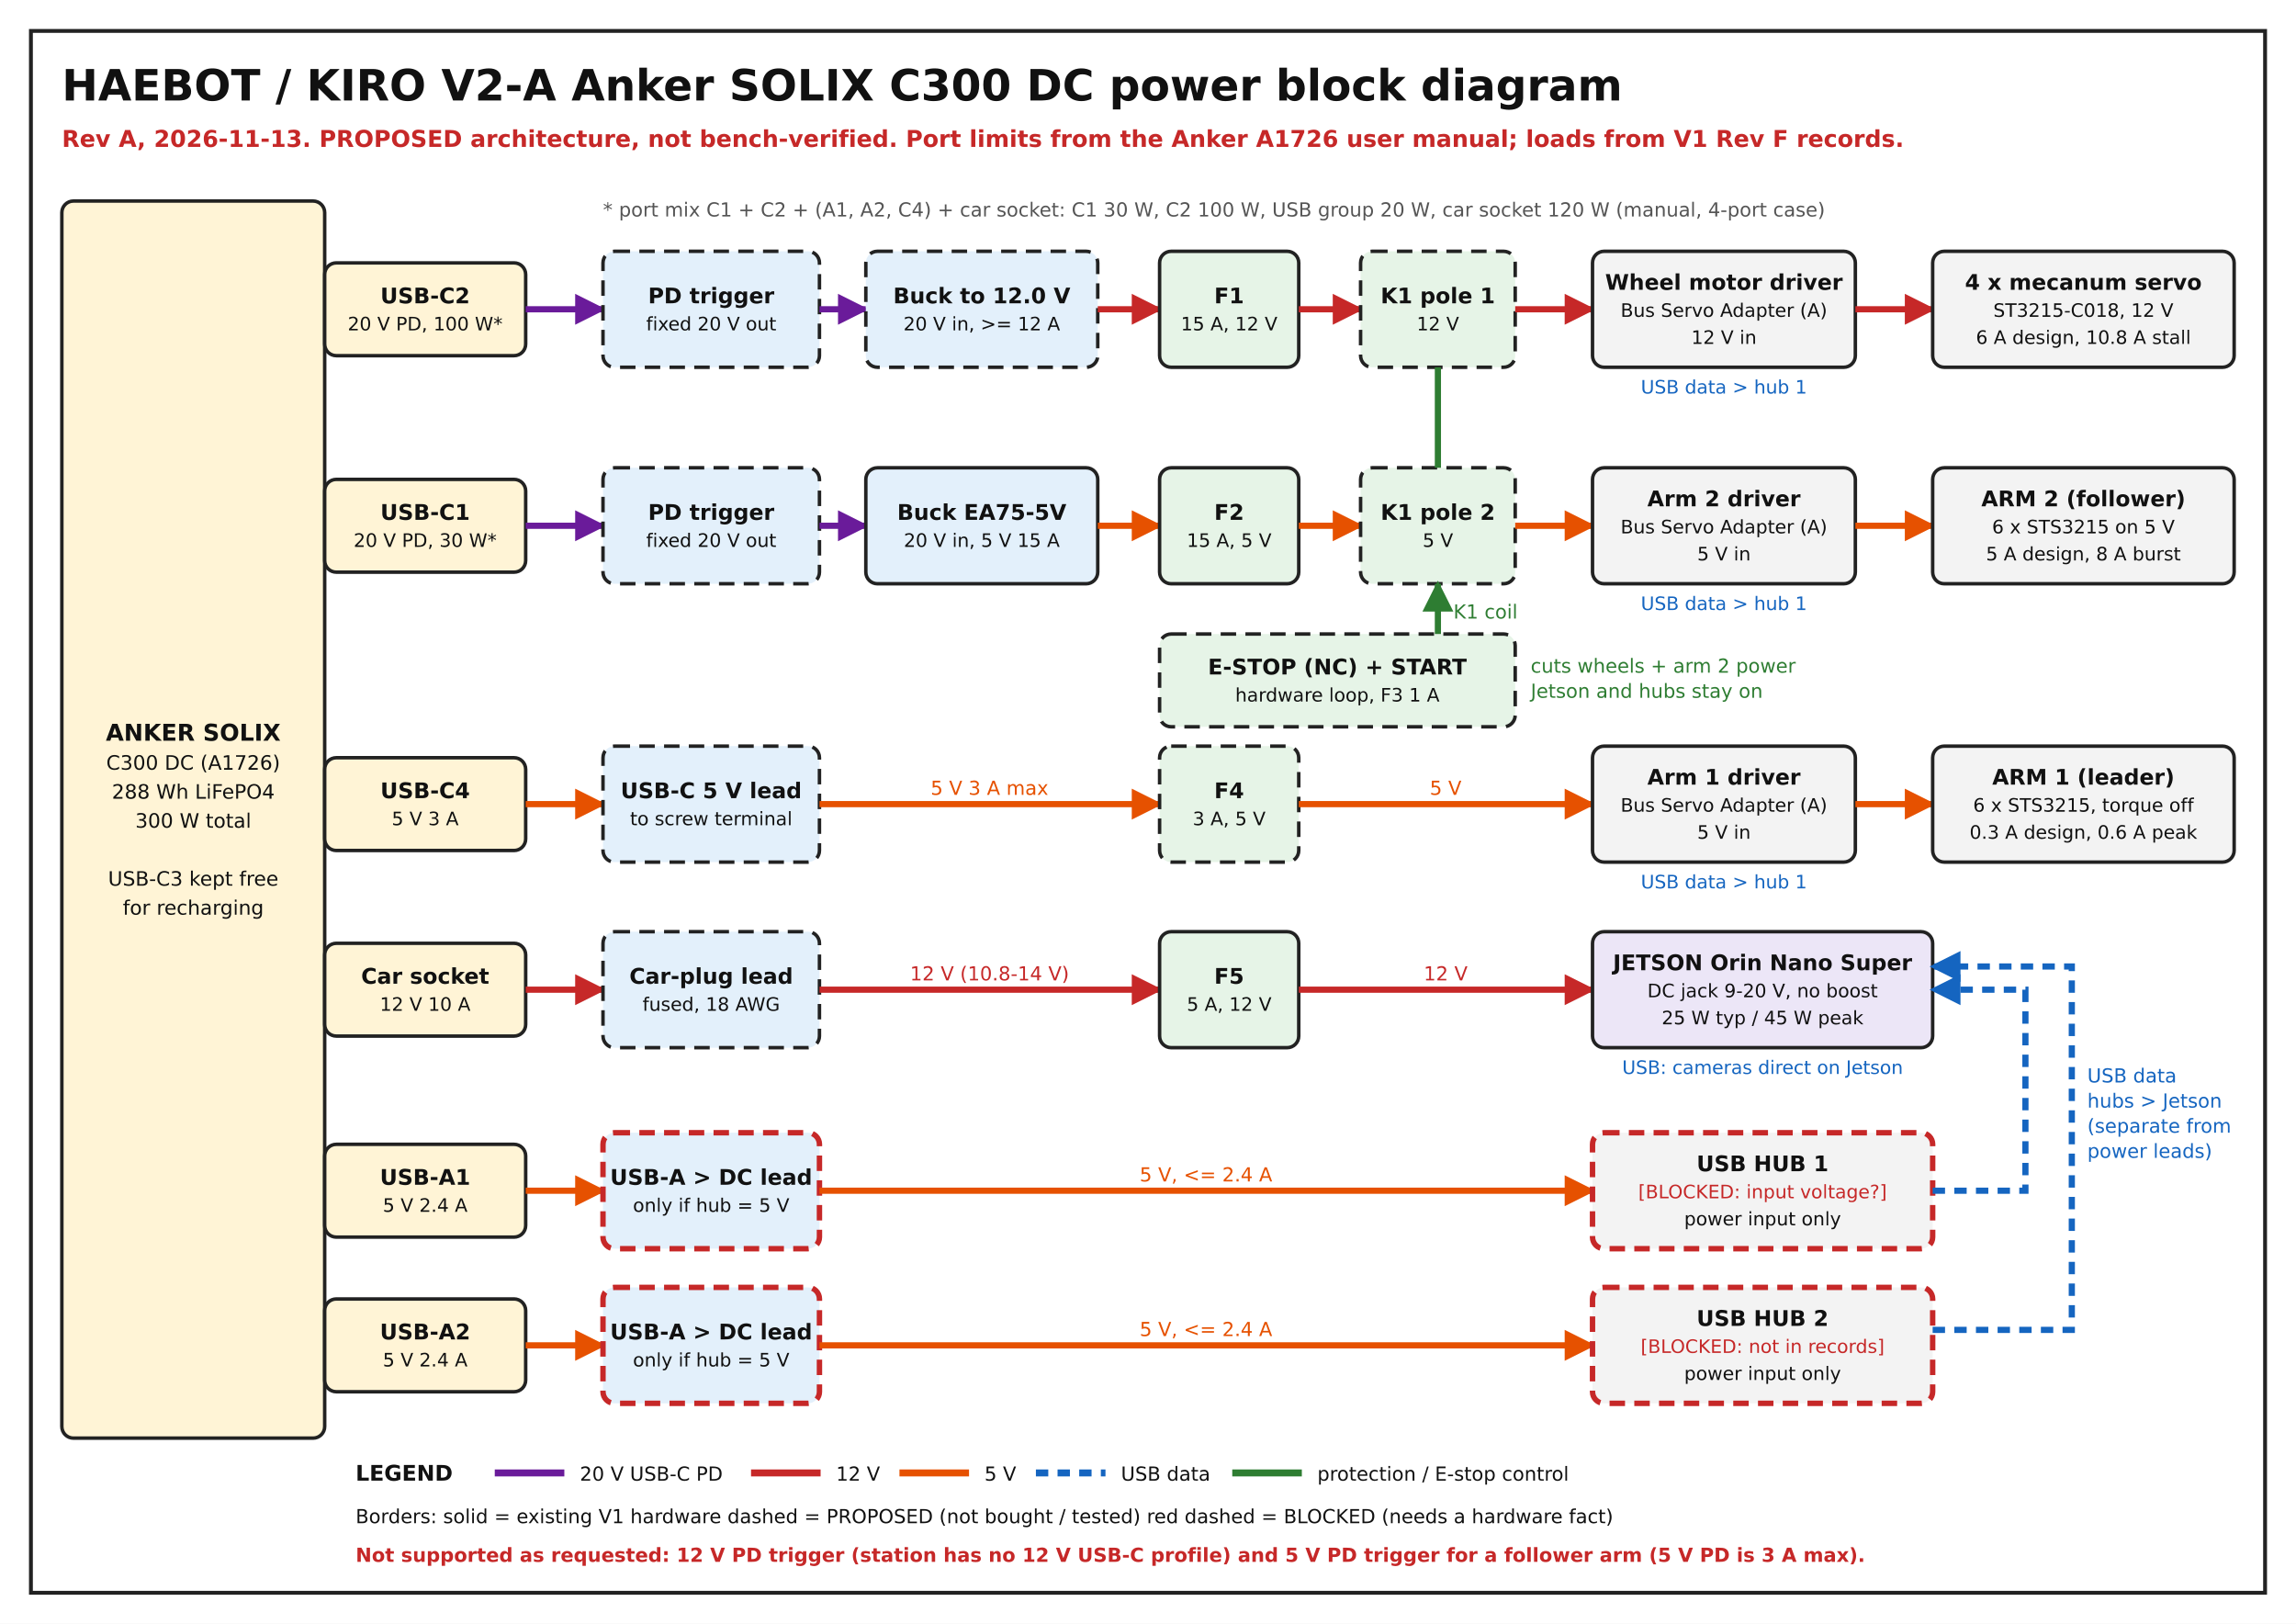
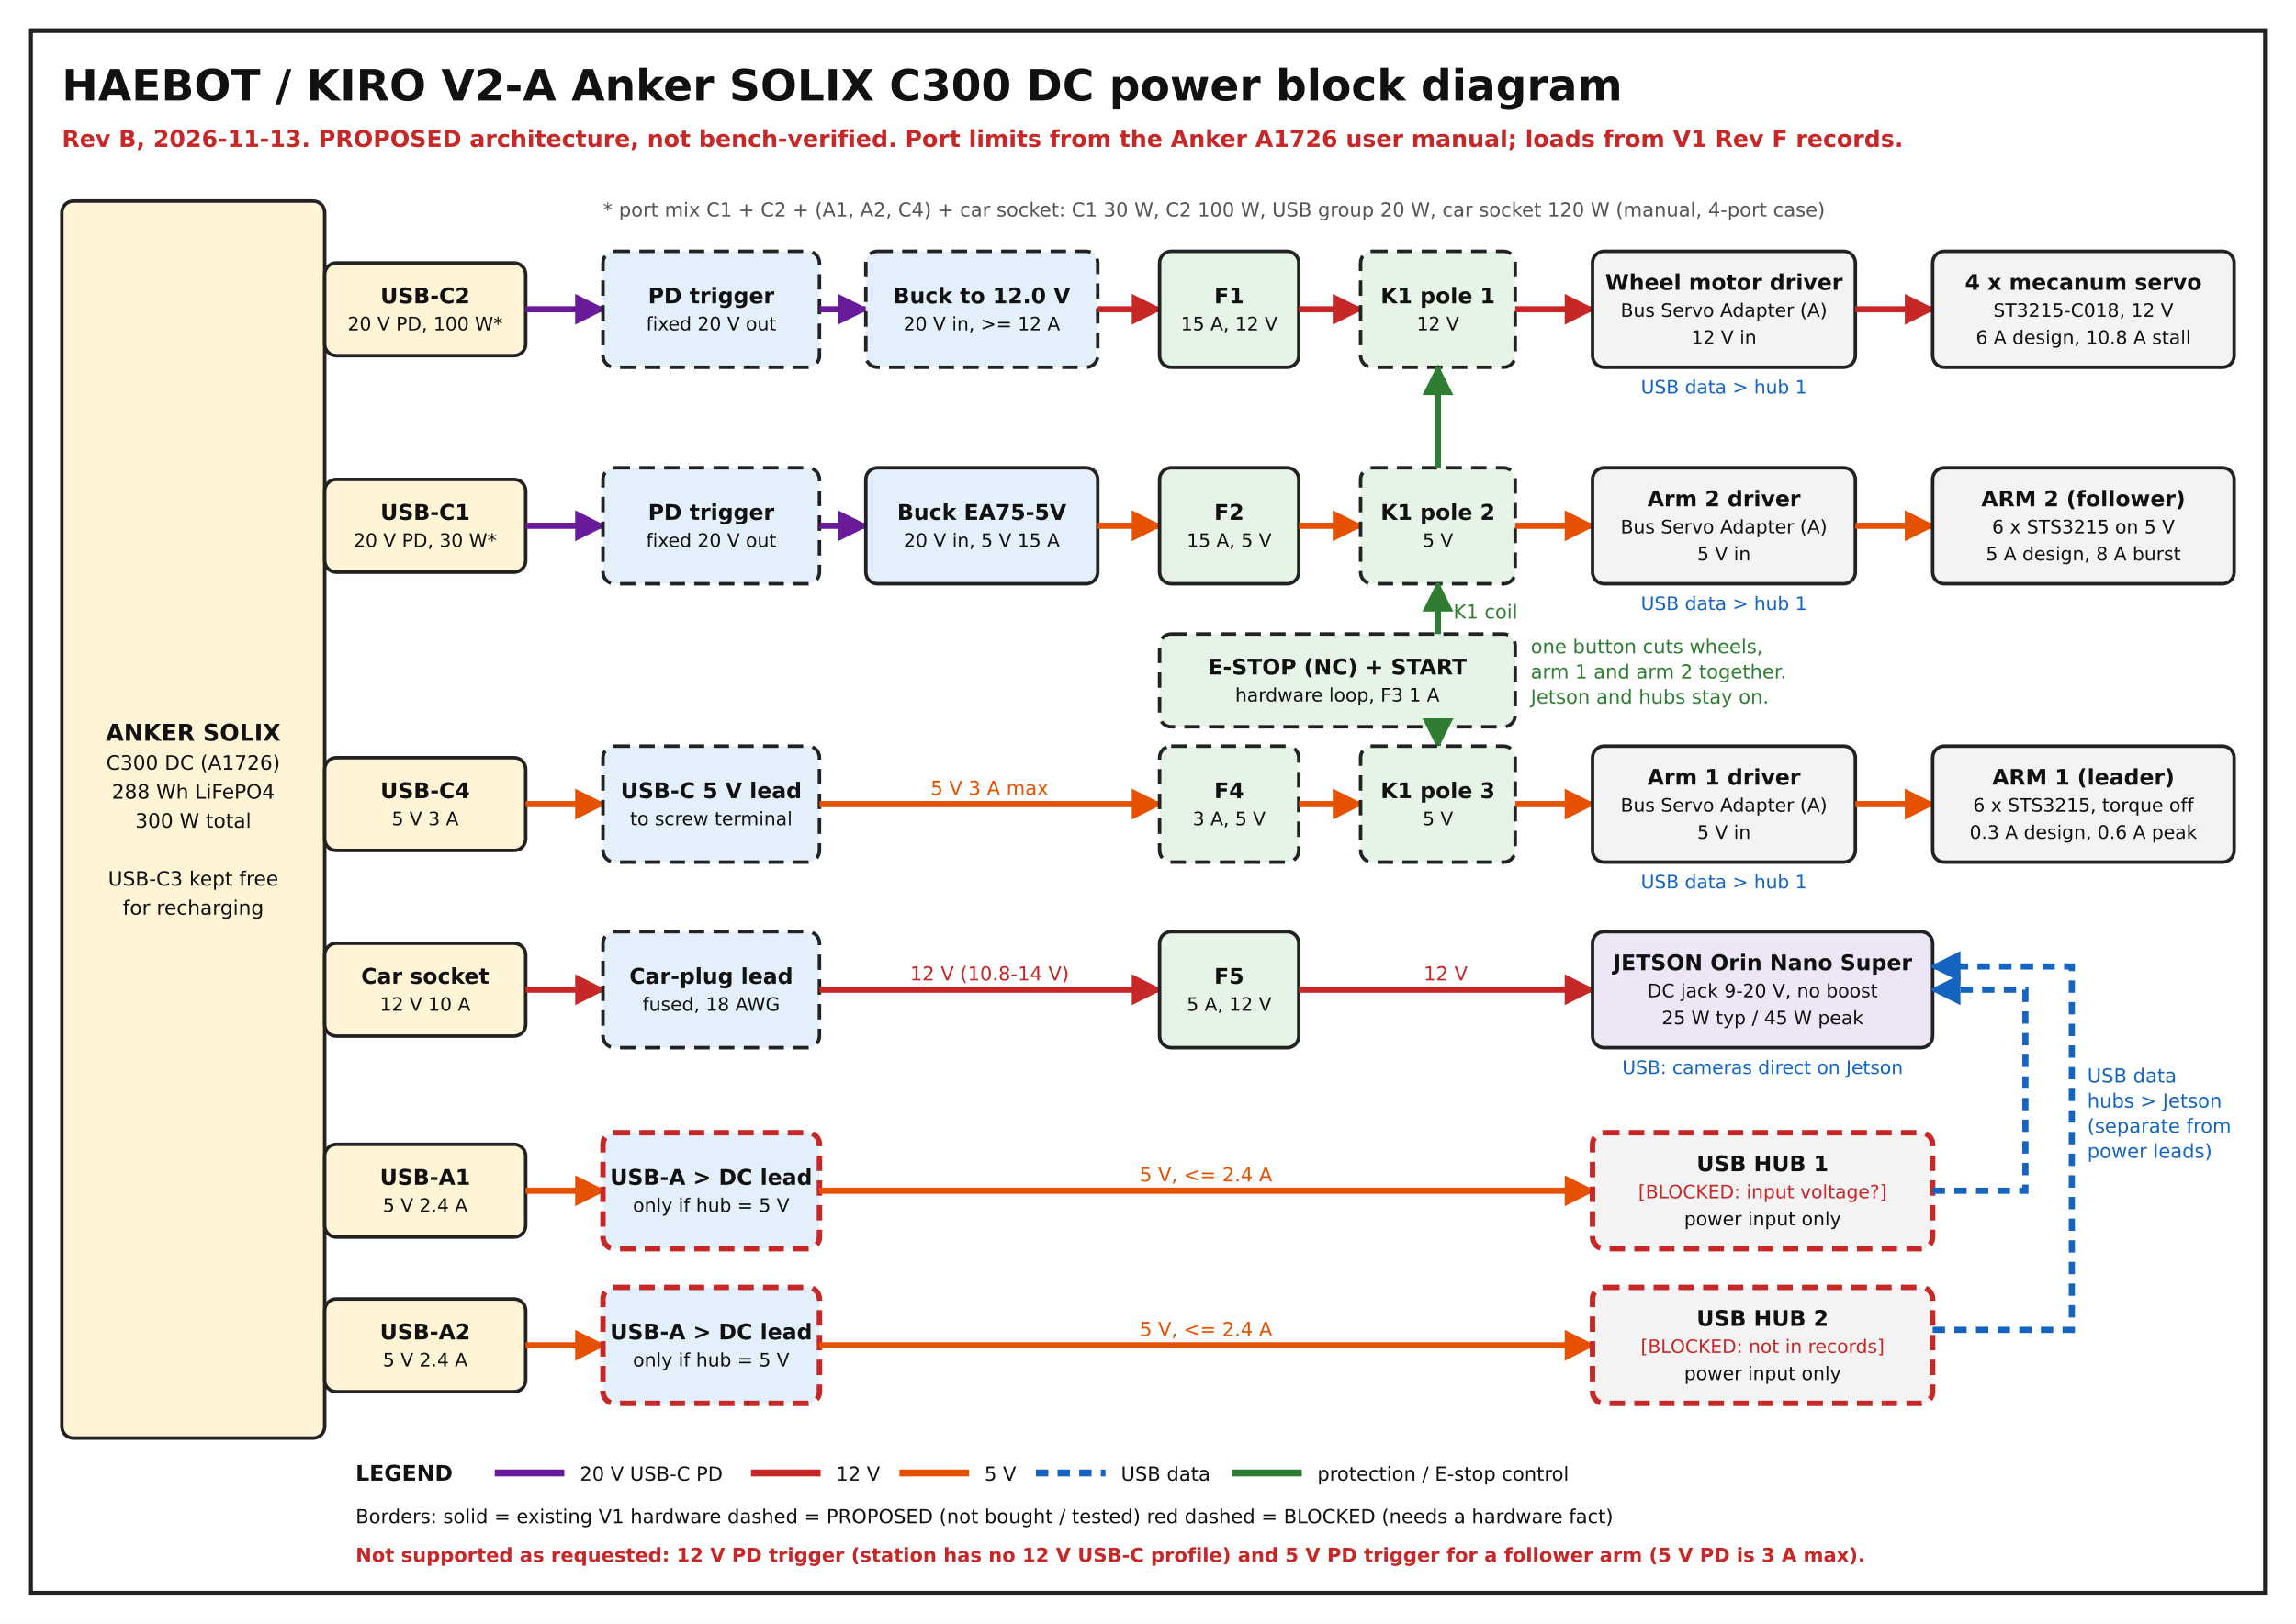
<svg xmlns="http://www.w3.org/2000/svg" width="297mm" height="210mm" viewBox="0 0 297 210" font-family="DejaVu Sans, Arial, sans-serif">
  <defs>
    <marker id="a12" viewBox="0 0 10 10" refX="9" refY="5" markerWidth="5" markerHeight="5" orient="auto-start-reverse">
      <path d="M0,0 L10,5 L0,10 z" fill="#c62828" />
    </marker>
    <marker id="a5" viewBox="0 0 10 10" refX="9" refY="5" markerWidth="5" markerHeight="5" orient="auto-start-reverse">
      <path d="M0,0 L10,5 L0,10 z" fill="#e65100" />
    </marker>
    <marker id="a20" viewBox="0 0 10 10" refX="9" refY="5" markerWidth="5" markerHeight="5" orient="auto-start-reverse">
      <path d="M0,0 L10,5 L0,10 z" fill="#6a1b9a" />
    </marker>
    <marker id="abat" viewBox="0 0 10 10" refX="9" refY="5" markerWidth="5" markerHeight="5" orient="auto-start-reverse">
      <path d="M0,0 L10,5 L0,10 z" fill="#8d1c1c" />
    </marker>
    <marker id="adata" viewBox="0 0 10 10" refX="9" refY="5" markerWidth="5" markerHeight="5" orient="auto-start-reverse">
      <path d="M0,0 L10,5 L0,10 z" fill="#1565c0" />
    </marker>
    <marker id="actl" viewBox="0 0 10 10" refX="9" refY="5" markerWidth="5" markerHeight="5" orient="auto-start-reverse">
      <path d="M0,0 L10,5 L0,10 z" fill="#2e7d32" />
    </marker>
    <marker id="an" viewBox="0 0 10 10" refX="9" refY="5" markerWidth="5" markerHeight="5" orient="auto-start-reverse">
      <path d="M0,0 L10,5 L0,10 z" fill="#333333" />
    </marker>
  </defs>
  <rect width="297" height="210" fill="#ffffff" />
  <rect x="4" y="4" width="289" height="202" fill="none" stroke="#222" stroke-width="0.5" />
  <text x="8" y="13" font-size="5.6" font-weight="bold" fill="#111">HAEBOT / KIRO V2-A   Anker SOLIX C300 DC   power block diagram</text>
-   <text x="8" y="19" font-size="3.0" fill="#c62828" font-weight="bold">Rev A, 2026-11-13.  PROPOSED architecture, not bench-verified.  Port limits from the Anker A1726 user manual; loads from V1 Rev F records.</text>
+   <text x="8" y="19" font-size="3.0" fill="#c62828" font-weight="bold">Rev B, 2026-11-13.  PROPOSED architecture, not bench-verified.  Port limits from the Anker A1726 user manual; loads from V1 Rev F records.</text>
  <rect x="8" y="26" width="34" height="160" rx="1.5" fill="#fff4d6" stroke="#222" stroke-width="0.45" />
  <text x="25.0" y="95.80" font-size="3.00" text-anchor="middle" fill="#111" font-weight="bold">ANKER SOLIX</text>
  <text x="25.0" y="99.55" font-size="2.58" text-anchor="middle" fill="#111">C300 DC (A1726)</text>
  <text x="25.0" y="103.30" font-size="2.58" text-anchor="middle" fill="#111">288 Wh LiFePO4</text>
  <text x="25.0" y="107.05" font-size="2.58" text-anchor="middle" fill="#111">300 W total</text>
  <text x="25.0" y="110.80" font-size="2.58" text-anchor="middle" fill="#111" />
  <text x="25.0" y="114.55" font-size="2.58" text-anchor="middle" fill="#111">USB-C3 kept free</text>
  <text x="25.0" y="118.30" font-size="2.58" text-anchor="middle" fill="#111">for recharging</text>
  <rect x="42" y="34" width="26" height="12" rx="1.5" fill="#fff4d6" stroke="#222" stroke-width="0.45" />
  <text x="55.0" y="39.23" font-size="2.80" text-anchor="middle" fill="#111" font-weight="bold">USB-C2</text>
  <text x="55.0" y="42.73" font-size="2.41" text-anchor="middle" fill="#111">20 V PD, 100 W*</text>
  <rect x="42" y="62" width="26" height="12" rx="1.5" fill="#fff4d6" stroke="#222" stroke-width="0.45" />
  <text x="55.0" y="67.23" font-size="2.80" text-anchor="middle" fill="#111" font-weight="bold">USB-C1</text>
  <text x="55.0" y="70.73" font-size="2.41" text-anchor="middle" fill="#111">20 V PD, 30 W*</text>
  <rect x="42" y="98" width="26" height="12" rx="1.5" fill="#fff4d6" stroke="#222" stroke-width="0.45" />
  <text x="55.0" y="103.23" font-size="2.80" text-anchor="middle" fill="#111" font-weight="bold">USB-C4</text>
  <text x="55.0" y="106.73" font-size="2.41" text-anchor="middle" fill="#111">5 V 3 A</text>
  <rect x="42" y="122" width="26" height="12" rx="1.5" fill="#fff4d6" stroke="#222" stroke-width="0.45" />
  <text x="55.0" y="127.23" font-size="2.80" text-anchor="middle" fill="#111" font-weight="bold">Car socket</text>
  <text x="55.0" y="130.73" font-size="2.41" text-anchor="middle" fill="#111">12 V 10 A</text>
  <rect x="42" y="148" width="26" height="12" rx="1.5" fill="#fff4d6" stroke="#222" stroke-width="0.45" />
  <text x="55.0" y="153.23" font-size="2.80" text-anchor="middle" fill="#111" font-weight="bold">USB-A1</text>
  <text x="55.0" y="156.73" font-size="2.41" text-anchor="middle" fill="#111">5 V 2.4 A</text>
  <rect x="42" y="168" width="26" height="12" rx="1.5" fill="#fff4d6" stroke="#222" stroke-width="0.45" />
  <text x="55.0" y="173.23" font-size="2.80" text-anchor="middle" fill="#111" font-weight="bold">USB-A2</text>
  <text x="55.0" y="176.73" font-size="2.41" text-anchor="middle" fill="#111">5 V 2.4 A</text>
  <polyline points="68,40 78,40" fill="none" stroke="#6a1b9a" stroke-width="0.8" marker-end="url(#a20)" />
  <rect x="78" y="32.5" width="28" height="15" rx="1.5" fill="#e3f0fb" stroke="#222" stroke-width="0.45" stroke-dasharray="2 1.2" />
  <text x="92.0" y="39.23" font-size="2.80" text-anchor="middle" fill="#111" font-weight="bold">PD trigger</text>
  <text x="92.0" y="42.73" font-size="2.41" text-anchor="middle" fill="#111">fixed 20 V out</text>
  <polyline points="106,40 112,40" fill="none" stroke="#6a1b9a" stroke-width="0.8" marker-end="url(#a20)" />
  <rect x="112" y="32.5" width="30" height="15" rx="1.5" fill="#e3f0fb" stroke="#222" stroke-width="0.45" stroke-dasharray="2 1.2" />
  <text x="127.0" y="39.23" font-size="2.80" text-anchor="middle" fill="#111" font-weight="bold">Buck to 12.0 V</text>
  <text x="127.0" y="42.73" font-size="2.41" text-anchor="middle" fill="#111">20 V in, &gt;= 12 A</text>
  <polyline points="142,40 150,40" fill="none" stroke="#c62828" stroke-width="0.8" marker-end="url(#a12)" />
  <rect x="150" y="32.5" width="18" height="15" rx="1.5" fill="#e6f4e7" stroke="#222" stroke-width="0.45" />
  <text x="159.0" y="39.23" font-size="2.80" text-anchor="middle" fill="#111" font-weight="bold">F1</text>
  <text x="159.0" y="42.73" font-size="2.41" text-anchor="middle" fill="#111">15 A, 12 V</text>
  <polyline points="168,40 176,40" fill="none" stroke="#c62828" stroke-width="0.8" marker-end="url(#a12)" />
  <rect x="176" y="32.5" width="20" height="15" rx="1.5" fill="#e6f4e7" stroke="#222" stroke-width="0.45" stroke-dasharray="2 1.2" />
  <text x="186.0" y="39.23" font-size="2.80" text-anchor="middle" fill="#111" font-weight="bold">K1 pole 1</text>
  <text x="186.0" y="42.73" font-size="2.41" text-anchor="middle" fill="#111">12 V</text>
  <polyline points="196,40 206,40" fill="none" stroke="#c62828" stroke-width="0.8" marker-end="url(#a12)" />
  <rect x="206" y="32.5" width="34" height="15" rx="1.5" fill="#f3f3f3" stroke="#222" stroke-width="0.45" />
  <text x="223.0" y="37.48" font-size="2.80" text-anchor="middle" fill="#111" font-weight="bold">Wheel motor driver</text>
  <text x="223.0" y="40.98" font-size="2.41" text-anchor="middle" fill="#111">Bus Servo Adapter (A)</text>
  <text x="223.0" y="44.48" font-size="2.41" text-anchor="middle" fill="#111">12 V in</text>
  <polyline points="240,40 250,40" fill="none" stroke="#c62828" stroke-width="0.8" marker-end="url(#a12)" />
  <rect x="250" y="32.5" width="39" height="15" rx="1.5" fill="#f3f3f3" stroke="#222" stroke-width="0.45" />
  <text x="269.5" y="37.48" font-size="2.80" text-anchor="middle" fill="#111" font-weight="bold">4 x mecanum servo</text>
  <text x="269.5" y="40.98" font-size="2.41" text-anchor="middle" fill="#111">ST3215-C018, 12 V</text>
  <text x="269.5" y="44.48" font-size="2.41" text-anchor="middle" fill="#111">6 A design, 10.8 A stall</text>
  <polyline points="68,68 78,68" fill="none" stroke="#6a1b9a" stroke-width="0.8" marker-end="url(#a20)" />
  <rect x="78" y="60.5" width="28" height="15" rx="1.5" fill="#e3f0fb" stroke="#222" stroke-width="0.45" stroke-dasharray="2 1.2" />
  <text x="92.0" y="67.23" font-size="2.80" text-anchor="middle" fill="#111" font-weight="bold">PD trigger</text>
  <text x="92.0" y="70.73" font-size="2.41" text-anchor="middle" fill="#111">fixed 20 V out</text>
  <polyline points="106,68 112,68" fill="none" stroke="#6a1b9a" stroke-width="0.8" marker-end="url(#a20)" />
  <rect x="112" y="60.5" width="30" height="15" rx="1.5" fill="#e3f0fb" stroke="#222" stroke-width="0.45" />
  <text x="127.0" y="67.23" font-size="2.80" text-anchor="middle" fill="#111" font-weight="bold">Buck EA75-5V</text>
  <text x="127.0" y="70.73" font-size="2.41" text-anchor="middle" fill="#111">20 V in, 5 V 15 A</text>
  <polyline points="142,68 150,68" fill="none" stroke="#e65100" stroke-width="0.8" marker-end="url(#a5)" />
  <rect x="150" y="60.5" width="18" height="15" rx="1.5" fill="#e6f4e7" stroke="#222" stroke-width="0.45" />
  <text x="159.0" y="67.23" font-size="2.80" text-anchor="middle" fill="#111" font-weight="bold">F2</text>
  <text x="159.0" y="70.73" font-size="2.41" text-anchor="middle" fill="#111">15 A, 5 V</text>
  <polyline points="168,68 176,68" fill="none" stroke="#e65100" stroke-width="0.8" marker-end="url(#a5)" />
  <rect x="176" y="60.5" width="20" height="15" rx="1.5" fill="#e6f4e7" stroke="#222" stroke-width="0.45" stroke-dasharray="2 1.2" />
  <text x="186.0" y="67.23" font-size="2.80" text-anchor="middle" fill="#111" font-weight="bold">K1 pole 2</text>
  <text x="186.0" y="70.73" font-size="2.41" text-anchor="middle" fill="#111">5 V</text>
  <polyline points="196,68 206,68" fill="none" stroke="#e65100" stroke-width="0.8" marker-end="url(#a5)" />
  <rect x="206" y="60.5" width="34" height="15" rx="1.5" fill="#f3f3f3" stroke="#222" stroke-width="0.45" />
  <text x="223.0" y="65.48" font-size="2.80" text-anchor="middle" fill="#111" font-weight="bold">Arm 2 driver</text>
  <text x="223.0" y="68.98" font-size="2.41" text-anchor="middle" fill="#111">Bus Servo Adapter (A)</text>
  <text x="223.0" y="72.48" font-size="2.41" text-anchor="middle" fill="#111">5 V in</text>
  <polyline points="240,68 250,68" fill="none" stroke="#e65100" stroke-width="0.8" marker-end="url(#a5)" />
  <rect x="250" y="60.5" width="39" height="15" rx="1.5" fill="#f3f3f3" stroke="#222" stroke-width="0.45" />
  <text x="269.5" y="65.48" font-size="2.80" text-anchor="middle" fill="#111" font-weight="bold">ARM 2 (follower)</text>
  <text x="269.5" y="68.98" font-size="2.41" text-anchor="middle" fill="#111">6 x STS3215 on 5 V</text>
  <text x="269.5" y="72.48" font-size="2.41" text-anchor="middle" fill="#111">5 A design, 8 A burst</text>
  <rect x="150" y="82" width="46" height="12" rx="1.5" fill="#e6f4e7" stroke="#222" stroke-width="0.45" stroke-dasharray="2 1.2" />
  <text x="173.0" y="87.23" font-size="2.80" text-anchor="middle" fill="#111" font-weight="bold">E-STOP (NC) + START</text>
  <text x="173.0" y="90.73" font-size="2.41" text-anchor="middle" fill="#111">hardware loop, F3 1 A</text>
  <polyline points="186,82 186,75.5" fill="none" stroke="#2e7d32" stroke-width="0.8" marker-end="url(#actl)" />
  <text x="188" y="80.00" font-size="2.5" text-anchor="start" fill="#2e7d32">K1 coil</text>
-   <polyline points="186,60.5 186,47.5" fill="none" stroke="#2e7d32" stroke-width="0.8" />
-   <text x="198" y="87.00" font-size="2.5" fill="#2e7d32" text-anchor="start">cuts wheels + arm 2 power</text>
-   <text x="198" y="90.25" font-size="2.5" fill="#2e7d32" text-anchor="start">Jetson and hubs stay on</text>
+   <polyline points="186,60.5 186,47.5" fill="none" stroke="#2e7d32" stroke-width="0.8" marker-end="url(#actl)" />
+   <polyline points="186,94 186,96.5" fill="none" stroke="#2e7d32" stroke-width="0.8" marker-end="url(#actl)" />
+   <text x="198" y="84.50" font-size="2.5" fill="#2e7d32" text-anchor="start">one button cuts wheels,</text>
+   <text x="198" y="87.75" font-size="2.5" fill="#2e7d32" text-anchor="start">arm 1 and arm 2 together.</text>
+   <text x="198" y="91.00" font-size="2.5" fill="#2e7d32" text-anchor="start">Jetson and hubs stay on.</text>
  <polyline points="68,104 78,104" fill="none" stroke="#e65100" stroke-width="0.8" marker-end="url(#a5)" />
  <rect x="78" y="96.5" width="28" height="15" rx="1.5" fill="#e3f0fb" stroke="#222" stroke-width="0.45" stroke-dasharray="2 1.2" />
  <text x="92.0" y="103.23" font-size="2.80" text-anchor="middle" fill="#111" font-weight="bold">USB-C 5 V lead</text>
  <text x="92.0" y="106.73" font-size="2.41" text-anchor="middle" fill="#111">to screw terminal</text>
  <polyline points="106,104 150,104" fill="none" stroke="#e65100" stroke-width="0.8" marker-end="url(#a5)" />
  <text x="128.0" y="102.80" font-size="2.5" text-anchor="middle" fill="#e65100">5 V 3 A max</text>
  <rect x="150" y="96.5" width="18" height="15" rx="1.5" fill="#e6f4e7" stroke="#222" stroke-width="0.45" stroke-dasharray="2 1.2" />
  <text x="159.0" y="103.23" font-size="2.80" text-anchor="middle" fill="#111" font-weight="bold">F4</text>
  <text x="159.0" y="106.73" font-size="2.41" text-anchor="middle" fill="#111">3 A, 5 V</text>
-   <polyline points="168,104 206,104" fill="none" stroke="#e65100" stroke-width="0.8" marker-end="url(#a5)" />
-   <text x="187.0" y="102.80" font-size="2.5" text-anchor="middle" fill="#e65100">5 V</text>
+   <polyline points="168,104 176,104" fill="none" stroke="#e65100" stroke-width="0.8" marker-end="url(#a5)" />
+   <rect x="176" y="96.5" width="20" height="15" rx="1.5" fill="#e6f4e7" stroke="#222" stroke-width="0.45" stroke-dasharray="2 1.2" />
+   <text x="186.0" y="103.23" font-size="2.80" text-anchor="middle" fill="#111" font-weight="bold">K1 pole 3</text>
+   <text x="186.0" y="106.73" font-size="2.41" text-anchor="middle" fill="#111">5 V</text>
+   <polyline points="196,104 206,104" fill="none" stroke="#e65100" stroke-width="0.8" marker-end="url(#a5)" />
  <rect x="206" y="96.5" width="34" height="15" rx="1.5" fill="#f3f3f3" stroke="#222" stroke-width="0.45" />
  <text x="223.0" y="101.48" font-size="2.80" text-anchor="middle" fill="#111" font-weight="bold">Arm 1 driver</text>
  <text x="223.0" y="104.98" font-size="2.41" text-anchor="middle" fill="#111">Bus Servo Adapter (A)</text>
  <text x="223.0" y="108.48" font-size="2.41" text-anchor="middle" fill="#111">5 V in</text>
  <polyline points="240,104 250,104" fill="none" stroke="#e65100" stroke-width="0.8" marker-end="url(#a5)" />
  <rect x="250" y="96.5" width="39" height="15" rx="1.5" fill="#f3f3f3" stroke="#222" stroke-width="0.45" />
  <text x="269.5" y="101.48" font-size="2.80" text-anchor="middle" fill="#111" font-weight="bold">ARM 1 (leader)</text>
  <text x="269.5" y="104.98" font-size="2.41" text-anchor="middle" fill="#111">6 x STS3215, torque off</text>
  <text x="269.5" y="108.48" font-size="2.41" text-anchor="middle" fill="#111">0.3 A design, 0.6 A peak</text>
  <polyline points="68,128 78,128" fill="none" stroke="#c62828" stroke-width="0.8" marker-end="url(#a12)" />
  <rect x="78" y="120.5" width="28" height="15" rx="1.5" fill="#e3f0fb" stroke="#222" stroke-width="0.45" stroke-dasharray="2 1.2" />
  <text x="92.0" y="127.23" font-size="2.80" text-anchor="middle" fill="#111" font-weight="bold">Car-plug lead</text>
  <text x="92.0" y="130.73" font-size="2.41" text-anchor="middle" fill="#111">fused, 18 AWG</text>
  <polyline points="106,128 150,128" fill="none" stroke="#c62828" stroke-width="0.8" marker-end="url(#a12)" />
  <text x="128.0" y="126.80" font-size="2.5" text-anchor="middle" fill="#c62828">12 V (10.8-14 V)</text>
  <rect x="150" y="120.5" width="18" height="15" rx="1.5" fill="#e6f4e7" stroke="#222" stroke-width="0.45" />
  <text x="159.0" y="127.23" font-size="2.80" text-anchor="middle" fill="#111" font-weight="bold">F5</text>
  <text x="159.0" y="130.73" font-size="2.41" text-anchor="middle" fill="#111">5 A, 12 V</text>
  <polyline points="168,128 206,128" fill="none" stroke="#c62828" stroke-width="0.8" marker-end="url(#a12)" />
  <text x="187.0" y="126.80" font-size="2.5" text-anchor="middle" fill="#c62828">12 V</text>
  <rect x="206" y="120.5" width="44" height="15" rx="1.5" fill="#ece6f7" stroke="#222" stroke-width="0.45" />
  <text x="228.0" y="125.48" font-size="2.80" text-anchor="middle" fill="#111" font-weight="bold">JETSON Orin Nano Super</text>
  <text x="228.0" y="128.98" font-size="2.41" text-anchor="middle" fill="#111">DC jack 9-20 V, no boost</text>
  <text x="228.0" y="132.48" font-size="2.41" text-anchor="middle" fill="#111">25 W typ / 45 W peak</text>
  <polyline points="68,154 78,154" fill="none" stroke="#e65100" stroke-width="0.8" marker-end="url(#a5)" />
  <rect x="78" y="146.5" width="28" height="15" rx="1.5" fill="#e3f0fb" stroke="#c62828" stroke-width="0.7" stroke-dasharray="2 1.2" />
  <text x="92.0" y="153.23" font-size="2.80" text-anchor="middle" fill="#111" font-weight="bold">USB-A &gt; DC lead</text>
  <text x="92.0" y="156.73" font-size="2.41" text-anchor="middle" fill="#111">only if hub = 5 V</text>
  <polyline points="106,154 206,154" fill="none" stroke="#e65100" stroke-width="0.8" marker-end="url(#a5)" />
  <text x="156.0" y="152.80" font-size="2.5" text-anchor="middle" fill="#e65100">5 V, &lt;= 2.4 A</text>
  <rect x="206" y="146.5" width="44" height="15" rx="1.5" fill="#f3f3f3" stroke="#c62828" stroke-width="0.7" stroke-dasharray="2 1.2" />
  <text x="228.0" y="151.48" font-size="2.80" text-anchor="middle" fill="#111" font-weight="bold">USB HUB 1</text>
  <text x="228.0" y="154.98" font-size="2.41" text-anchor="middle" fill="#c62828">[BLOCKED: input voltage?]</text>
  <text x="228.0" y="158.48" font-size="2.41" text-anchor="middle" fill="#111">power input only</text>
  <polyline points="68,174 78,174" fill="none" stroke="#e65100" stroke-width="0.8" marker-end="url(#a5)" />
  <rect x="78" y="166.5" width="28" height="15" rx="1.5" fill="#e3f0fb" stroke="#c62828" stroke-width="0.7" stroke-dasharray="2 1.2" />
  <text x="92.0" y="173.23" font-size="2.80" text-anchor="middle" fill="#111" font-weight="bold">USB-A &gt; DC lead</text>
  <text x="92.0" y="176.73" font-size="2.41" text-anchor="middle" fill="#111">only if hub = 5 V</text>
  <polyline points="106,174 206,174" fill="none" stroke="#e65100" stroke-width="0.8" marker-end="url(#a5)" />
  <text x="156.0" y="172.80" font-size="2.5" text-anchor="middle" fill="#e65100">5 V, &lt;= 2.4 A</text>
  <rect x="206" y="166.5" width="44" height="15" rx="1.5" fill="#f3f3f3" stroke="#c62828" stroke-width="0.7" stroke-dasharray="2 1.2" />
  <text x="228.0" y="171.48" font-size="2.80" text-anchor="middle" fill="#111" font-weight="bold">USB HUB 2</text>
  <text x="228.0" y="174.98" font-size="2.41" text-anchor="middle" fill="#c62828">[BLOCKED: not in records]</text>
  <text x="228.0" y="178.48" font-size="2.41" text-anchor="middle" fill="#111">power input only</text>
  <polyline points="250,154 262,154 262,128 250,128" fill="none" stroke="#1565c0" stroke-width="0.8" stroke-dasharray="1.6 1.2" marker-end="url(#adata)" />
  <polyline points="250,172 268,172 268,125 250,125" fill="none" stroke="#1565c0" stroke-width="0.8" stroke-dasharray="1.6 1.2" marker-end="url(#adata)" />
  <text x="270" y="140.00" font-size="2.5" fill="#1565c0" text-anchor="start">USB data</text>
  <text x="270" y="143.25" font-size="2.5" fill="#1565c0" text-anchor="start">hubs &gt; Jetson</text>
  <text x="270" y="146.50" font-size="2.5" fill="#1565c0" text-anchor="start">(separate from</text>
  <text x="270" y="149.75" font-size="2.5" fill="#1565c0" text-anchor="start">power leads)</text>
  <text x="223" y="50.90" font-size="2.4" fill="#1565c0" text-anchor="middle">USB data &gt; hub 1</text>
  <text x="223" y="78.90" font-size="2.4" fill="#1565c0" text-anchor="middle">USB data &gt; hub 1</text>
  <text x="223" y="114.90" font-size="2.4" fill="#1565c0" text-anchor="middle">USB data &gt; hub 1</text>
  <text x="228" y="138.90" font-size="2.4" fill="#1565c0" text-anchor="middle">USB: cameras direct on Jetson</text>
  <text x="78" y="28.00" font-size="2.5" fill="#555" text-anchor="start">* port mix C1 + C2 + (A1, A2, C4) + car socket: C1 30 W, C2 100 W, USB group 20 W, car socket 120 W (manual, 4-port case)</text>
  <text x="46" y="191.50" font-size="2.8" fill="#111" text-anchor="start" font-weight="bold">LEGEND</text>
  <line x1="64" y1="190.5" x2="73" y2="190.5" stroke="#6a1b9a" stroke-width="0.9" />
  <text x="75" y="191.50" font-size="2.5" fill="#111" text-anchor="start">20 V USB-C PD</text>
  <line x1="97.15" y1="190.5" x2="106.15" y2="190.5" stroke="#c62828" stroke-width="0.9" />
  <text x="108.15" y="191.50" font-size="2.5" fill="#111" text-anchor="start">12 V</text>
  <line x1="116.35" y1="190.5" x2="125.35" y2="190.5" stroke="#e65100" stroke-width="0.9" />
  <text x="127.35" y="191.50" font-size="2.5" fill="#111" text-anchor="start">5 V</text>
  <line x1="134.0" y1="190.5" x2="143.0" y2="190.5" stroke="#1565c0" stroke-width="0.9" stroke-dasharray="1.6 1.2" />
  <text x="145.0" y="191.50" font-size="2.5" fill="#111" text-anchor="start">USB data</text>
  <line x1="159.4" y1="190.5" x2="168.4" y2="190.5" stroke="#2e7d32" stroke-width="0.9" />
  <text x="170.4" y="191.50" font-size="2.5" fill="#111" text-anchor="start">protection / E-stop control</text>
  <text x="46" y="197.00" font-size="2.5" fill="#111" text-anchor="start">Borders:  solid = existing V1 hardware    dashed = PROPOSED (not bought / tested)    red dashed = BLOCKED (needs a hardware fact)</text>
  <text x="46" y="202.00" font-size="2.5" fill="#c62828" text-anchor="start" font-weight="bold">Not supported as requested: 12 V PD trigger (station has no 12 V USB-C profile) and 5 V PD trigger for a follower arm (5 V PD is 3 A max).</text>
</svg>
